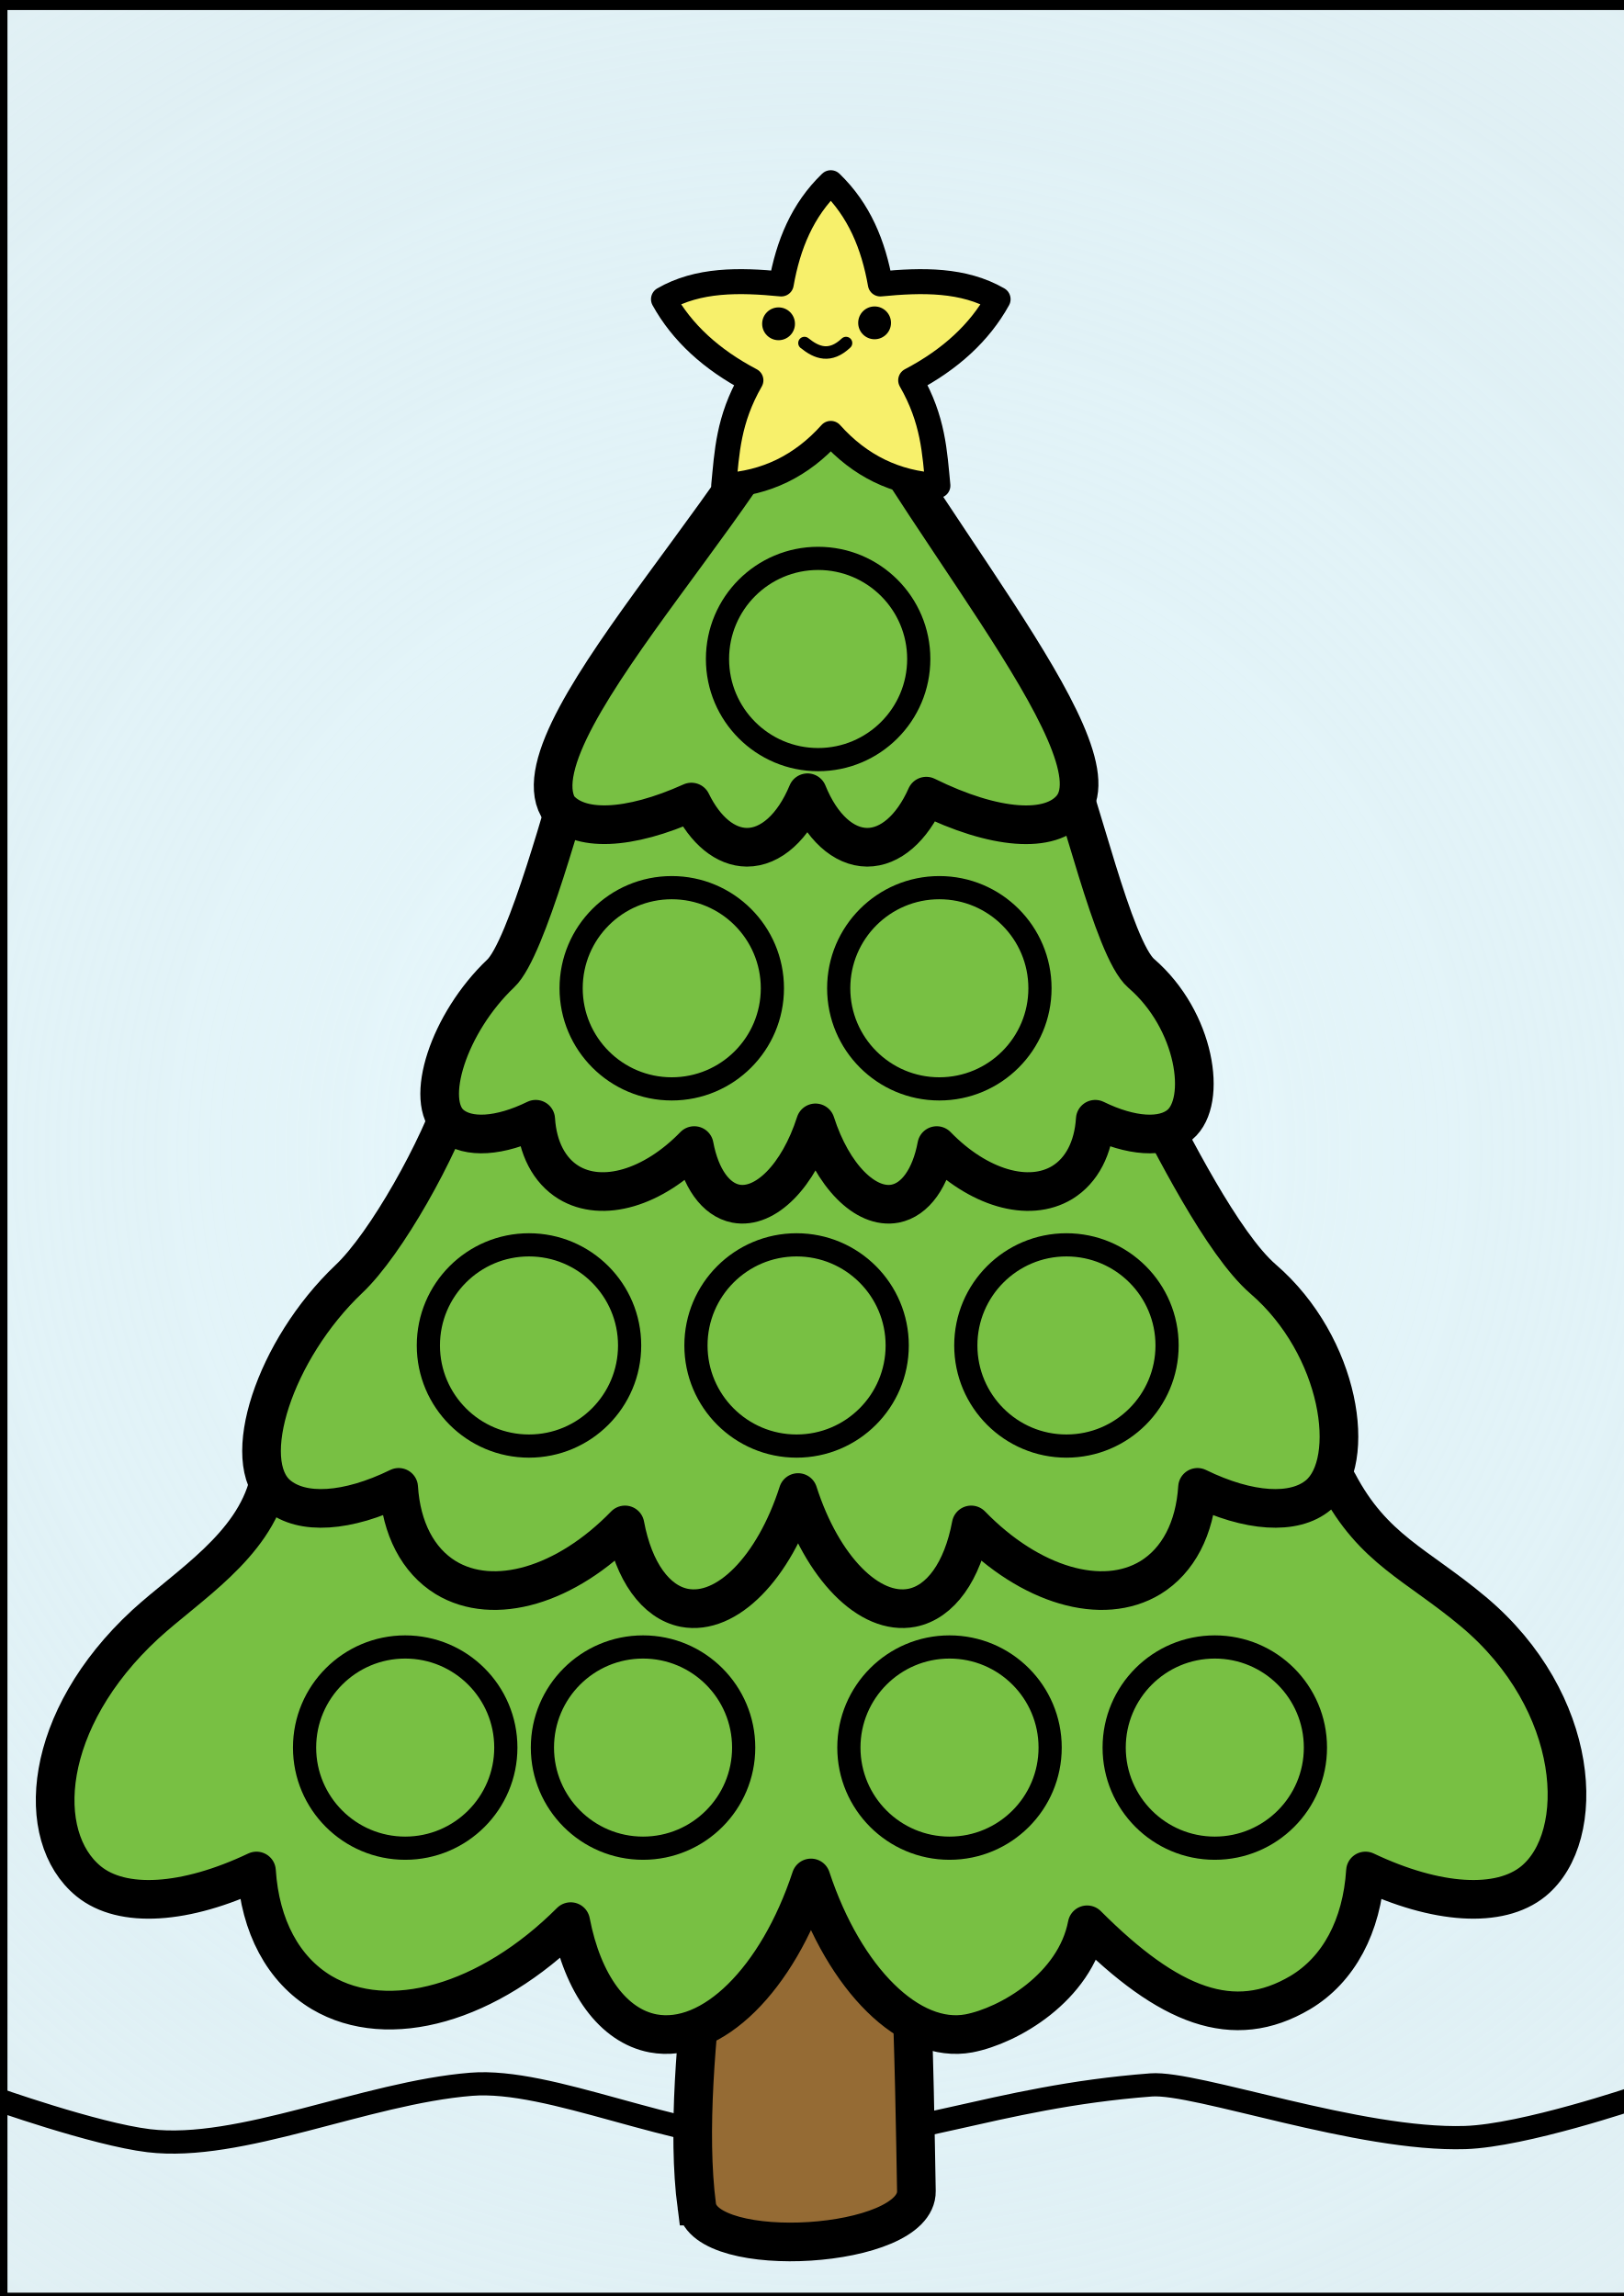
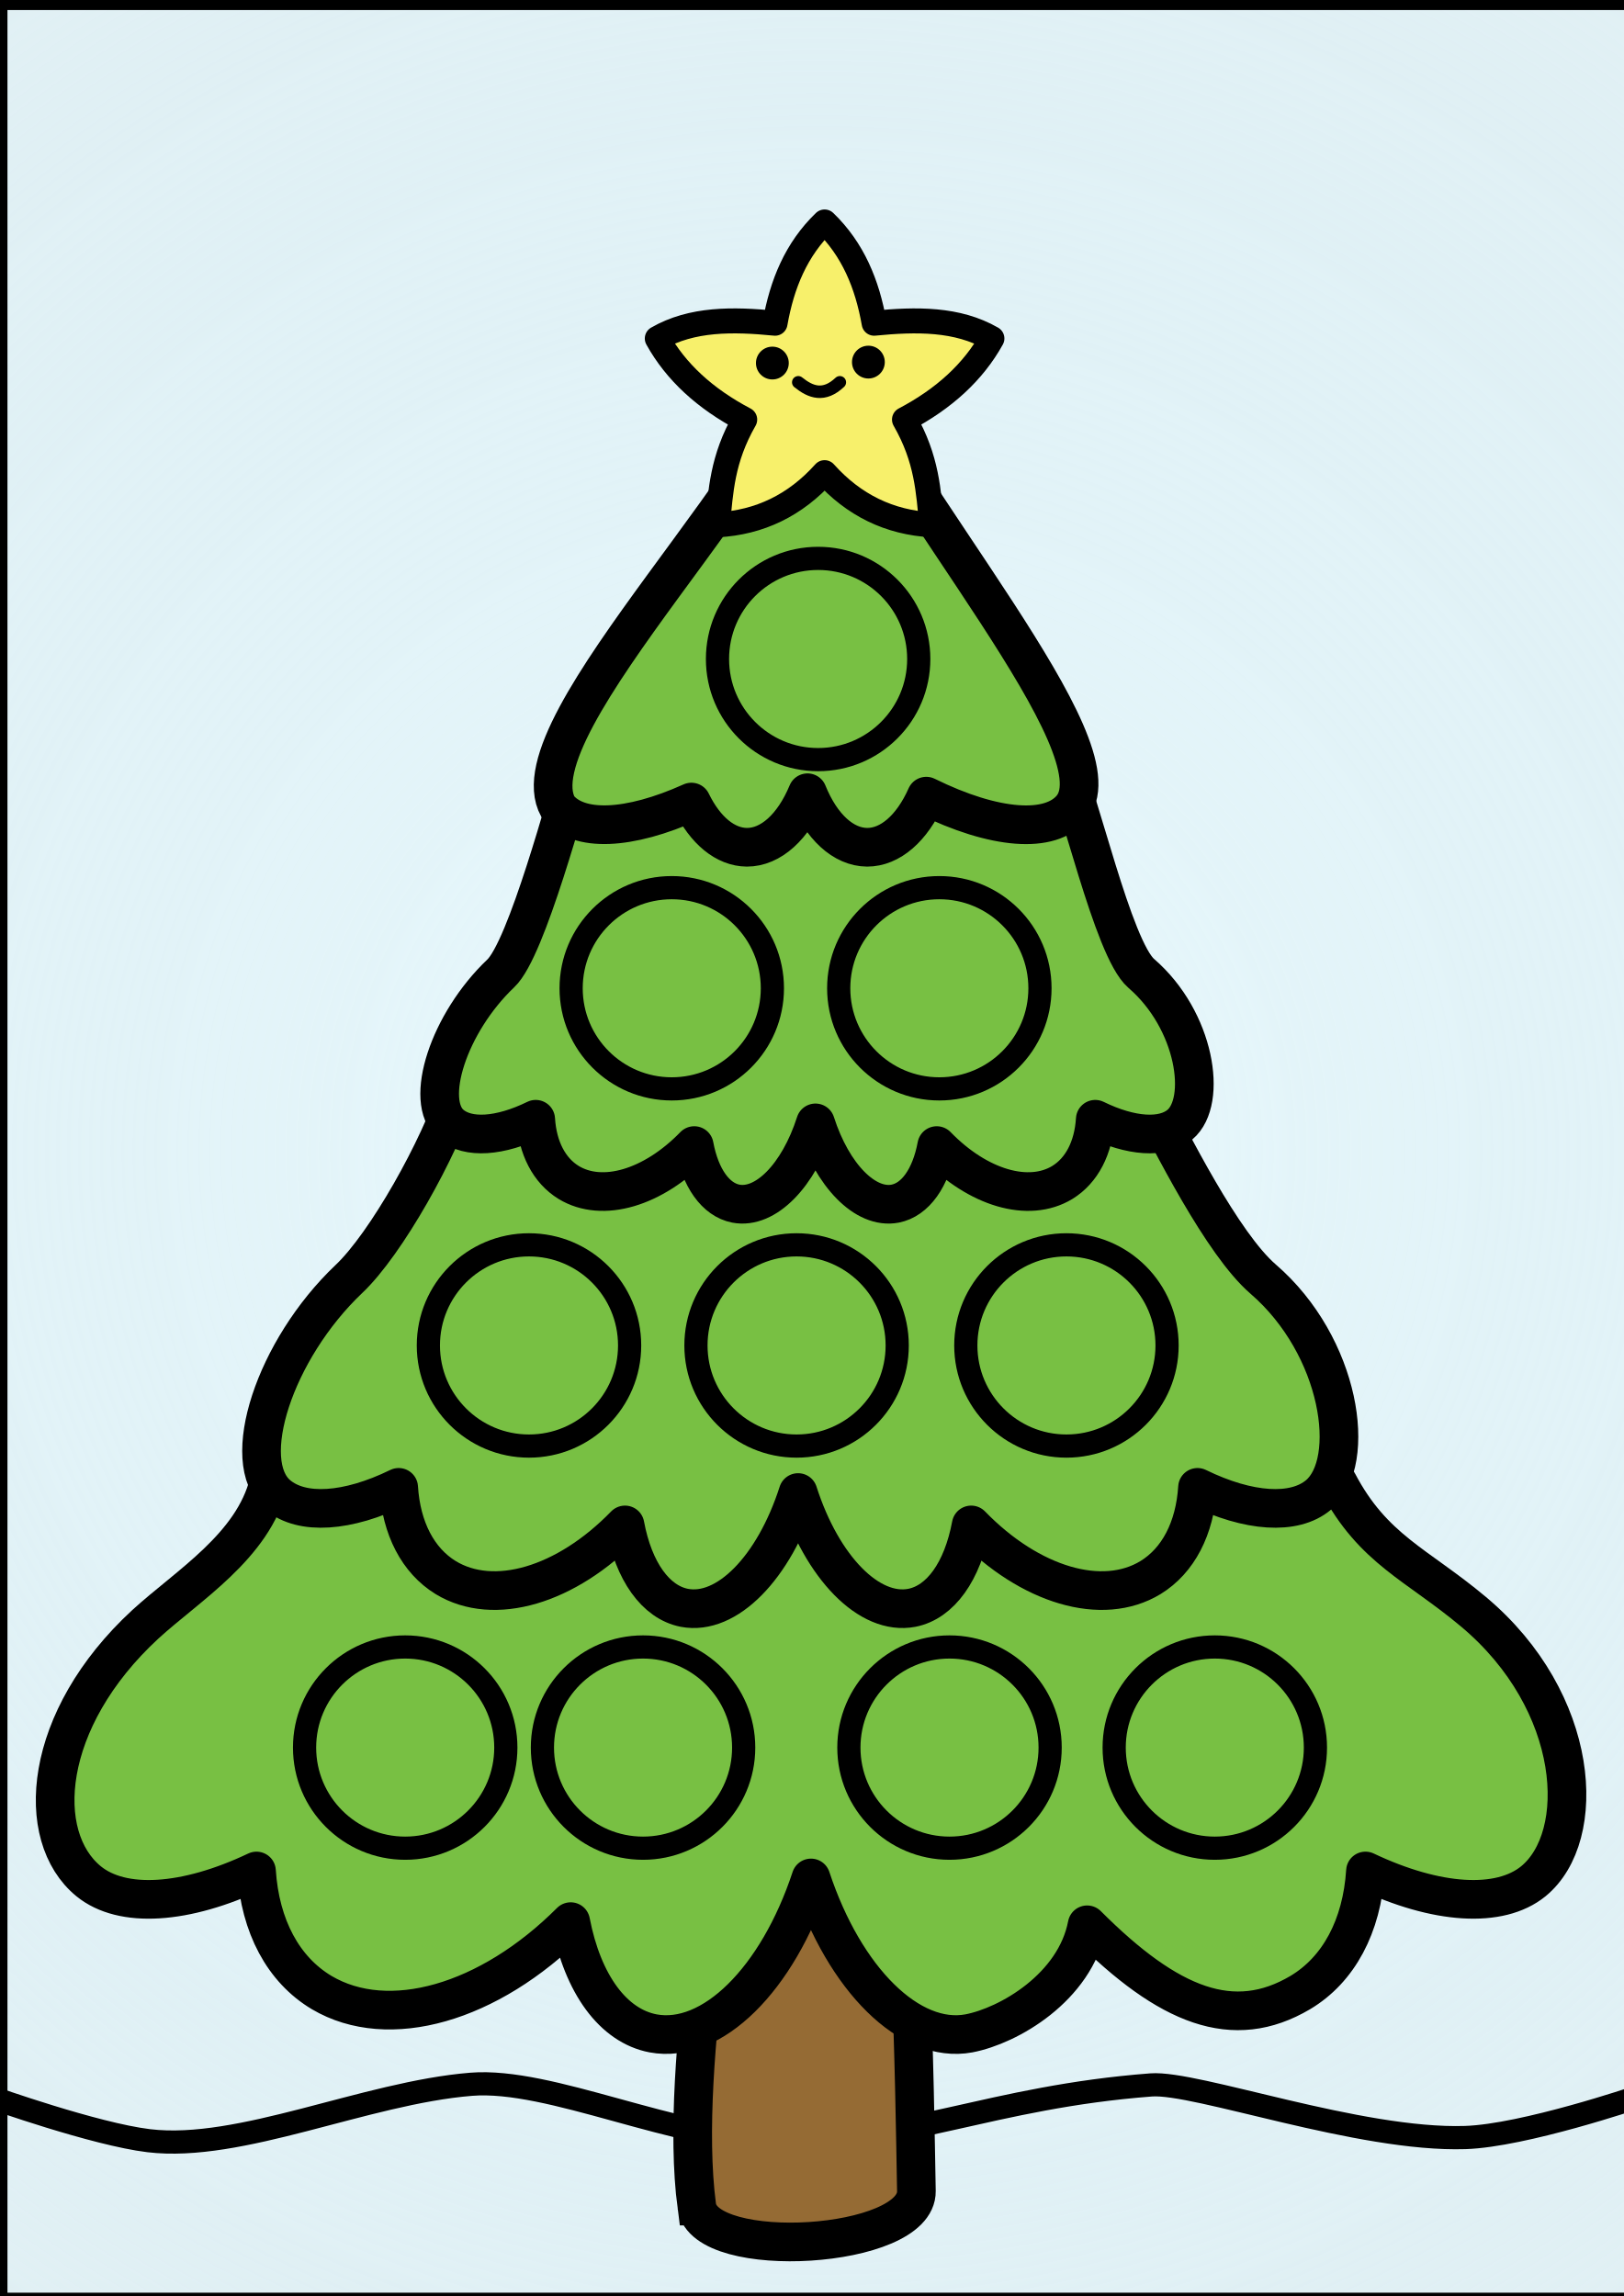
<svg xmlns="http://www.w3.org/2000/svg" xmlns:xlink="http://www.w3.org/1999/xlink" width="210mm" height="297mm" viewBox="0 0 210 297" version="1.1" id="svg1672">
  <defs id="defs1666">
    <linearGradient id="linearGradient2228">
      <stop style="stop-color:#eaf9fd;stop-opacity:1" offset="0" id="stop2224" />
      <stop style="stop-color:#b7e5f2;stop-opacity:0" offset="1" id="stop2226" />
    </linearGradient>
    <radialGradient xlink:href="#linearGradient2228" id="radialGradient2230" cx="105.839" cy="148.933" fx="105.839" fy="148.933" r="107.873" gradientTransform="matrix(3.353744,-7.517535e-8,7.4397826e-8,3.319057,-249.1173,-345.3833)" gradientUnits="userSpaceOnUse" />
  </defs>
  <g id="layer1">
    <rect style="opacity:1;fill:url(#radialGradient2230);fill-opacity:1;stroke:#000000;stroke-width:3;stroke-linecap:round;stroke-linejoin:round;stroke-miterlimit:4;stroke-dasharray:none;stroke-opacity:1" id="rect1676" width="212.747" height="298.273" x="-0.535" y="-0.204" />
    <path style="fill:none;fill-opacity:0;stroke:#000000;stroke-width:3;stroke-linecap:butt;stroke-linejoin:miter;stroke-miterlimit:4;stroke-dasharray:none;stroke-opacity:1" d="m -1.134,271.298 c 0,0 13.382,4.771 20.377,5.613 11.806,1.421 27.99,-6.186 41.685,-7.299 10.263,-0.833 26.335,7.165 39.839,7.386 16.219,0.265 27.456,-5.726 48.112,-7.302 5.794,-0.442 26.904,7.248 40.628,6.805 7.583,-0.245 22.159,-5.203 22.159,-5.203" id="path2232" />
-     <path style="fill:#956b34;fill-opacity:1;fill-rule:evenodd;stroke:#000000;stroke-width:5;stroke-linecap:butt;stroke-linejoin:miter;stroke-miterlimit:4;stroke-dasharray:none;stroke-opacity:1" d="m 90.118,285.372 c -2.484,-18.869 4.6,-51.568 4.186,-55.758 -0.514,-5.194 19.818,-3.756 20.629,-1.196 2.956,9.333 3.334,41.075 3.588,55.011 0.137,7.53 -27.453,9.154 -28.402,1.943 z" id="path5535" />
-     <path style="fill:#78c043;fill-opacity:1;fill-rule:evenodd;stroke:#000000;stroke-width:5;stroke-linecap:round;stroke-linejoin:round;stroke-miterlimit:4;stroke-dasharray:none;stroke-opacity:1" d="m 34.758,191.798 c -2.032,8.218 -10.434,13.262 -15.959,18.314 -13.359,12.33 -14.432,27.439 -7.335,33.242 4.343,3.538 12.507,3.037 21.71,-1.332 0.463,7.161 3.47,12.769 8.437,15.731 8.641,5.107 21.619,1.407 32.198,-9.18 1.558,8.113 5.513,13.475 10.659,14.454 7.595,1.412 16.075,-6.937 20.42,-20.104 4.345,13.167 12.825,21.516 20.42,20.104 5.147,-0.978 13.739,-5.932 15.296,-14.045 10.579,10.587 18.919,13.878 27.561,8.77 4.967,-2.962 7.975,-8.569 8.437,-15.731 9.203,4.369 17.367,4.87 21.71,1.333 7.096,-5.803 6.198,-23.188 -7.757,-34.879 -7.324,-6.136 -12.947,-8.035 -17.503,-16.678 z" id="path5395" />
-     <path id="path5417" d="m 59.262,140.995 c -2.414,7.541 -9.324,19.918 -14.151,24.464 -9.623,9.147 -14.3,23.621 -9.188,27.926 3.128,2.625 9.009,2.253 15.639,-0.988 0.333,5.312 2.5,9.472 6.077,11.67 6.225,3.789 15.573,1.044 23.194,-6.81 1.122,6.018 3.971,9.997 7.678,10.723 5.471,1.047 11.579,-5.146 14.709,-14.914 3.13,9.768 9.238,15.961 14.709,14.914 3.707,-0.726 6.557,-4.704 7.679,-10.723 7.62,7.854 16.968,10.599 23.193,6.81 3.578,-2.197 5.744,-6.357 6.078,-11.67 6.63,3.241 12.51,3.613 15.639,0.989 5.112,-4.305 2.904,-19.253 -7.148,-27.926 -5.276,-4.552 -11.915,-17.798 -15.197,-24.209 z" style="fill:#78c043;fill-opacity:1;fill-rule:evenodd;stroke:#000000;stroke-width:5;stroke-linecap:round;stroke-linejoin:round;stroke-miterlimit:4;stroke-dasharray:none;stroke-opacity:1" />
    <g id="g6305" transform="matrix(0.4129178,0,0,0.4129178,547.0283,47.71921)">
      <circle r="21.208" cy="349.862" cx="-592.756" id="circle6307" style="opacity:1;fill:#c52617;fill-opacity:1;fill-rule:nonzero;stroke:#000000;stroke-width:5;stroke-linecap:round;stroke-linejoin:round;stroke-miterlimit:4;stroke-dasharray:none;stroke-opacity:1" />
      <path style="opacity:1;fill:#ffffff;fill-opacity:0.294;fill-rule:nonzero;stroke:none;stroke-width:5;stroke-linecap:round;stroke-linejoin:round;stroke-miterlimit:4;stroke-dasharray:none;stroke-opacity:1" d="m -575.915,341.291 c 1.071,2.182 -9.536,-2.58 -16.784,-2.58 -7.248,0 -18.408,6.22 -17.169,3.219 2.73,-6.611 10.166,-10.872 17.414,-10.872 7.248,0 13.982,5.025 16.539,10.233 z" id="path6309" />
    </g>
    <g id="g6315" transform="matrix(0.4129178,0,0,0.4129178,542.5546,49.40607)">
      <circle r="21.208" cy="349.862" cx="-663.214" id="circle6317" style="opacity:1;fill:#5191e6;fill-opacity:1;fill-rule:nonzero;stroke:#000000;stroke-width:5;stroke-linecap:round;stroke-linejoin:round;stroke-miterlimit:4;stroke-dasharray:none;stroke-opacity:1" />
      <path style="opacity:1;fill:#ffffff;fill-opacity:0.294;fill-rule:nonzero;stroke:none;stroke-width:5;stroke-linecap:round;stroke-linejoin:round;stroke-miterlimit:4;stroke-dasharray:none;stroke-opacity:1" d="m -646.373,341.291 c 1.071,2.182 -9.536,-2.58 -16.784,-2.58 -7.248,0 -18.408,6.22 -17.169,3.219 2.73,-6.611 10.166,-10.872 17.414,-10.872 7.248,0 13.982,5.025 16.539,10.233 z" id="path6319" />
    </g>
    <g id="g6325" transform="matrix(0.4129178,0,0,0.4129178,499.9215,71.48834)">
      <circle r="21.208" cy="349.61" cx="-528.864" id="circle6327" style="opacity:1;fill:#ead74d;fill-opacity:1;fill-rule:nonzero;stroke:#000000;stroke-width:5;stroke-linecap:round;stroke-linejoin:round;stroke-miterlimit:4;stroke-dasharray:none;stroke-opacity:1" />
      <path style="opacity:1;fill:#ffffff;fill-opacity:0.294;fill-rule:nonzero;stroke:none;stroke-width:5;stroke-linecap:round;stroke-linejoin:round;stroke-miterlimit:4;stroke-dasharray:none;stroke-opacity:1" d="m -512.023,341.039 c 1.071,2.182 -9.536,-2.58 -16.784,-2.58 -7.248,0 -18.408,6.22 -17.169,3.219 2.73,-6.611 10.166,-10.872 17.414,-10.872 7.248,0 13.982,5.025 16.539,10.233 z" id="path6329" />
    </g>
    <g id="g6331" transform="matrix(0.4129178,0,0,0.4129178,560.8239,111.2058)">
      <circle r="21.208" cy="349.862" cx="-663.214" id="circle6333" style="opacity:1;fill:#5191e6;fill-opacity:1;fill-rule:nonzero;stroke:#000000;stroke-width:5;stroke-linecap:round;stroke-linejoin:round;stroke-miterlimit:4;stroke-dasharray:none;stroke-opacity:1" />
      <path style="opacity:1;fill:#ffffff;fill-opacity:0.294;fill-rule:nonzero;stroke:none;stroke-width:5;stroke-linecap:round;stroke-linejoin:round;stroke-miterlimit:4;stroke-dasharray:none;stroke-opacity:1" d="m -646.373,341.291 c 1.071,2.182 -9.536,-2.58 -16.784,-2.58 -7.248,0 -18.408,6.22 -17.169,3.219 2.73,-6.611 10.166,-10.872 17.414,-10.872 7.248,0 13.982,5.025 16.539,10.233 z" id="path6335" />
    </g>
    <g id="g6341" transform="matrix(0.4129178,0,0,0.4129178,623.8279,82.03986)">
      <circle style="opacity:1;fill:#e6517e;fill-opacity:1;fill-rule:nonzero;stroke:#000000;stroke-width:5;stroke-linecap:round;stroke-linejoin:round;stroke-miterlimit:4;stroke-dasharray:none;stroke-opacity:1" id="circle6343" cx="-629.374" cy="422.341" r="21.208" />
      <path id="path6345" d="m -612.533,413.77 c 1.071,2.182 -9.536,-2.58 -16.784,-2.58 -7.248,0 -18.408,6.22 -17.169,3.219 2.73,-6.611 10.166,-10.872 17.414,-10.872 7.248,0 13.982,5.025 16.539,10.233 z" style="opacity:1;fill:#ffffff;fill-opacity:0.294;fill-rule:nonzero;stroke:none;stroke-width:5;stroke-linecap:round;stroke-linejoin:round;stroke-miterlimit:4;stroke-dasharray:none;stroke-opacity:1" />
    </g>
    <g id="g6351" transform="matrix(0.4129178,0,0,0.4129178,552.5656,72.56849)">
      <circle style="opacity:1;fill:#3b8627;fill-opacity:1;fill-rule:nonzero;stroke:#000000;stroke-width:5;stroke-linecap:round;stroke-linejoin:round;stroke-miterlimit:4;stroke-dasharray:none;stroke-opacity:1" id="circle6353" cx="-544.774" cy="423.856" r="21.208" />
      <path id="path6355" d="m -527.933,415.285 c 1.071,2.182 -9.536,-2.58 -16.784,-2.58 -7.248,0 -18.408,6.22 -17.169,3.219 2.73,-6.611 10.166,-10.872 17.414,-10.872 7.248,0 13.982,5.025 16.539,10.233 z" style="opacity:1;fill:#ffffff;fill-opacity:0.294;fill-rule:nonzero;stroke:none;stroke-width:5;stroke-linecap:round;stroke-linejoin:round;stroke-miterlimit:4;stroke-dasharray:none;stroke-opacity:1" />
    </g>
    <g id="g6357" transform="matrix(0.4129178,0,0,0.4129178,465.2629,97.34356)">
      <circle r="21.208" cy="349.61" cx="-528.864" id="circle6359" style="opacity:1;fill:#ead74d;fill-opacity:1;fill-rule:nonzero;stroke:#000000;stroke-width:5;stroke-linecap:round;stroke-linejoin:round;stroke-miterlimit:4;stroke-dasharray:none;stroke-opacity:1" />
      <path style="opacity:1;fill:#ffffff;fill-opacity:0.294;fill-rule:nonzero;stroke:none;stroke-width:5;stroke-linecap:round;stroke-linejoin:round;stroke-miterlimit:4;stroke-dasharray:none;stroke-opacity:1" d="m -512.023,341.039 c 1.071,2.182 -9.536,-2.58 -16.784,-2.58 -7.248,0 -18.408,6.22 -17.169,3.219 2.73,-6.611 10.166,-10.872 17.414,-10.872 7.248,0 13.982,5.025 16.539,10.233 z" id="path6361" />
    </g>
    <circle style="opacity:1;fill:none;fill-opacity:0;stroke:#000000;stroke-width:5;stroke-linecap:round;stroke-linejoin:round;stroke-miterlimit:4;stroke-dasharray:none;stroke-opacity:1" id="path2470" cx="-120.196" cy="81.554" r="16.631" />
-     <path style="fill:#78c043;fill-opacity:1;fill-rule:evenodd;stroke:#000000;stroke-width:5;stroke-linecap:round;stroke-linejoin:round;stroke-miterlimit:4;stroke-dasharray:none;stroke-opacity:1" d="m 74.938,98.055 c -1.691,5.282 -6.789,24.673 -10.17,27.857 -6.74,6.407 -10.016,16.546 -6.436,19.561 2.191,1.838 6.31,1.578 10.954,-0.692 0.233,3.721 1.751,6.635 4.257,8.174 4.36,2.654 10.908,0.731 16.246,-4.77 0.786,4.215 2.781,7.002 5.378,7.511 3.832,0.734 8.111,-3.605 10.303,-10.446 2.192,6.842 6.471,11.18 10.303,10.447 2.597,-0.508 4.592,-3.295 5.379,-7.511 5.338,5.501 11.885,7.424 16.245,4.77 2.506,-1.539 4.024,-4.453 4.257,-8.174 4.644,2.27 8.763,2.531 10.954,0.692 3.581,-3.015 2.034,-13.486 -5.007,-19.561 -3.696,-3.188 -8.088,-23.188 -10.387,-27.679 z" id="path2472" />
-     <path id="path6434" d="m 105.921,42.024 c -2.818,17.493 -39.673,51.766 -33.739,62.388 2.595,3.246 9.116,2.995 17.24,-0.662 1.802,3.701 4.415,5.831 7.178,5.849 3.082,0.005 5.995,-2.617 7.838,-7.054 1.784,4.416 4.648,7.035 7.715,7.054 2.972,0.004 5.792,-2.437 7.646,-6.612 8.835,4.361 16.101,4.91 18.877,1.425 6.173,-8.04 -21.398,-38.467 -32.755,-62.388 z" style="fill:#78c043;fill-opacity:1;fill-rule:evenodd;stroke:#000000;stroke-width:5;stroke-linecap:round;stroke-linejoin:round;stroke-miterlimit:4;stroke-dasharray:none;stroke-opacity:1" />
-     <g id="g2468" transform="matrix(0.7825557,0,0,0.7825557,21.58274,10.52108)">
-       <path d="m 117.916,33.494 c 6.96,-0.682 13.739,-0.778 19.462,2.523 -3.057,5.523 -7.915,9.966 -14.448,13.403 3.761,6.554 3.957,11.921 4.498,17.402 -6.98,-0.389 -12.868,-3.233 -17.701,-8.627 -4.833,5.394 -10.721,8.238 -17.701,8.627 0.541,-5.481 0.737,-10.847 4.498,-17.402 -6.533,-3.438 -11.391,-7.88 -14.448,-13.403 5.724,-3.302 12.502,-3.206 19.462,-2.523 1.138,-6.464 3.494,-12.217 8.189,-16.738 4.695,4.521 7.051,10.274 8.189,16.738 z" style="fill:#f7f06b;fill-opacity:1;fill-rule:evenodd;stroke:#000000;stroke-width:4.129;stroke-linecap:round;stroke-linejoin:round;stroke-miterlimit:4;stroke-dasharray:none;stroke-opacity:1" id="path5486" />
-       <circle r="2.711" cy="40.079" cx="101.094" id="path5494" style="opacity:1;fill:#000000;fill-opacity:1;fill-rule:nonzero;stroke:none;stroke-width:4.129;stroke-linecap:round;stroke-linejoin:round;stroke-miterlimit:4;stroke-dasharray:none;stroke-opacity:1" />
-       <circle transform="scale(-1,1)" style="opacity:1;fill:#000000;fill-opacity:1;fill-rule:nonzero;stroke:none;stroke-width:4.129;stroke-linecap:round;stroke-linejoin:round;stroke-miterlimit:4;stroke-dasharray:none;stroke-opacity:1" id="circle5509" cx="-116.965" cy="39.922" r="2.711" />
-       <path id="path5521" d="m 105.375,43.259 c 2.067,1.674 4.252,2.465 6.871,0" style="fill:none;fill-opacity:1;fill-rule:evenodd;stroke:#000000;stroke-width:2.065;stroke-linecap:round;stroke-linejoin:miter;stroke-miterlimit:4;stroke-dasharray:none;stroke-opacity:1" />
+     <g id="g73">
+       <path id="path5535" d="m 90.118,285.372 c -2.484,-18.869 4.6,-51.568 4.186,-55.758 -0.514,-5.194 19.818,-3.756 20.629,-1.196 2.956,9.333 3.334,41.075 3.588,55.011 0.137,7.53 -27.453,9.154 -28.402,1.943 z" style="fill:#956b34;fill-opacity:1;fill-rule:evenodd;stroke:#000000;stroke-width:5;stroke-linecap:butt;stroke-linejoin:miter;stroke-miterlimit:4;stroke-dasharray:none;stroke-opacity:1" />
+       <path id="path5395" d="m 34.758,191.798 c -2.032,8.218 -10.434,13.262 -15.959,18.314 -13.359,12.33 -14.432,27.439 -7.335,33.242 4.343,3.538 12.507,3.037 21.71,-1.332 0.463,7.161 3.47,12.769 8.437,15.731 8.641,5.107 21.619,1.407 32.198,-9.18 1.558,8.113 5.513,13.475 10.659,14.454 7.595,1.412 16.075,-6.937 20.42,-20.104 4.345,13.167 12.825,21.516 20.42,20.104 5.147,-0.978 13.739,-5.932 15.296,-14.045 10.579,10.587 18.919,13.878 27.561,8.77 4.967,-2.962 7.975,-8.569 8.437,-15.731 9.203,4.369 17.367,4.87 21.71,1.333 7.096,-5.803 6.198,-23.188 -7.757,-34.879 -7.324,-6.136 -12.947,-8.035 -17.503,-16.678 z" style="fill:#78c043;fill-opacity:1;fill-rule:evenodd;stroke:#000000;stroke-width:5;stroke-linecap:round;stroke-linejoin:round;stroke-miterlimit:4;stroke-dasharray:none;stroke-opacity:1" />
+       <path style="fill:#78c043;fill-opacity:1;fill-rule:evenodd;stroke:#000000;stroke-width:5;stroke-linecap:round;stroke-linejoin:round;stroke-miterlimit:4;stroke-dasharray:none;stroke-opacity:1" d="m 59.262,140.995 c -2.414,7.541 -9.324,19.918 -14.151,24.464 -9.623,9.147 -14.3,23.621 -9.188,27.926 3.128,2.625 9.009,2.253 15.639,-0.988 0.333,5.312 2.5,9.472 6.077,11.67 6.225,3.789 15.573,1.044 23.194,-6.81 1.122,6.018 3.971,9.997 7.678,10.723 5.471,1.047 11.579,-5.146 14.709,-14.914 3.13,9.768 9.238,15.961 14.709,14.914 3.707,-0.726 6.557,-4.704 7.679,-10.723 7.62,7.854 16.968,10.599 23.193,6.81 3.578,-2.197 5.744,-6.357 6.078,-11.67 6.63,3.241 12.51,3.613 15.639,0.989 5.112,-4.305 2.904,-19.253 -7.148,-27.926 -5.276,-4.552 -11.915,-17.798 -15.197,-24.209 z" id="path5417" />
+       <path id="path2472" d="m 74.938,98.055 c -1.691,5.282 -6.789,24.673 -10.17,27.857 -6.74,6.407 -10.016,16.546 -6.436,19.561 2.191,1.838 6.31,1.578 10.954,-0.692 0.233,3.721 1.751,6.635 4.257,8.174 4.36,2.654 10.908,0.731 16.246,-4.77 0.786,4.215 2.781,7.002 5.378,7.511 3.832,0.734 8.111,-3.605 10.303,-10.446 2.192,6.842 6.471,11.18 10.303,10.447 2.597,-0.508 4.592,-3.295 5.379,-7.511 5.338,5.501 11.885,7.424 16.245,4.77 2.506,-1.539 4.024,-4.453 4.257,-8.174 4.644,2.27 8.763,2.531 10.954,0.692 3.581,-3.015 2.034,-13.486 -5.007,-19.561 -3.696,-3.188 -8.088,-23.188 -10.387,-27.679 z" style="fill:#78c043;fill-opacity:1;fill-rule:evenodd;stroke:#000000;stroke-width:5;stroke-linecap:round;stroke-linejoin:round;stroke-miterlimit:4;stroke-dasharray:none;stroke-opacity:1" />
+       <path style="fill:#78c043;fill-opacity:1;fill-rule:evenodd;stroke:#000000;stroke-width:5;stroke-linecap:round;stroke-linejoin:round;stroke-miterlimit:4;stroke-dasharray:none;stroke-opacity:1" d="m 105.921,42.024 c -2.818,17.493 -39.673,51.766 -33.739,62.388 2.595,3.246 9.116,2.995 17.24,-0.662 1.802,3.701 4.415,5.831 7.178,5.849 3.082,0.005 5.995,-2.617 7.838,-7.054 1.784,4.416 4.648,7.035 7.715,7.054 2.972,0.004 5.792,-2.437 7.646,-6.612 8.835,4.361 16.101,4.91 18.877,1.425 6.173,-8.04 -21.398,-38.467 -32.755,-62.388 z" id="path6434" />
+       <g transform="matrix(0.7825557,0,0,0.7825557,20.78094,15.5992)" id="g2468">
+         <path id="path5486" style="fill:#f7f06b;fill-opacity:1;fill-rule:evenodd;stroke:#000000;stroke-width:4.129;stroke-linecap:round;stroke-linejoin:round;stroke-miterlimit:4;stroke-dasharray:none;stroke-opacity:1" d="m 117.916,33.494 c 6.96,-0.682 13.739,-0.778 19.462,2.523 -3.057,5.523 -7.915,9.966 -14.448,13.403 3.761,6.554 3.957,11.921 4.498,17.402 -6.98,-0.389 -12.868,-3.233 -17.701,-8.627 -4.833,5.394 -10.721,8.238 -17.701,8.627 0.541,-5.481 0.737,-10.847 4.498,-17.402 -6.533,-3.438 -11.391,-7.88 -14.448,-13.403 5.724,-3.302 12.502,-3.206 19.462,-2.523 1.138,-6.464 3.494,-12.217 8.189,-16.738 4.695,4.521 7.051,10.274 8.189,16.738 z" />
+         <circle style="opacity:1;fill:#000000;fill-opacity:1;fill-rule:nonzero;stroke:none;stroke-width:4.129;stroke-linecap:round;stroke-linejoin:round;stroke-miterlimit:4;stroke-dasharray:none;stroke-opacity:1" id="path5494" cx="101.094" cy="40.079" r="2.711" />
+         <circle r="2.711" cy="39.922" cx="-116.965" id="circle5509" style="opacity:1;fill:#000000;fill-opacity:1;fill-rule:nonzero;stroke:none;stroke-width:4.129;stroke-linecap:round;stroke-linejoin:round;stroke-miterlimit:4;stroke-dasharray:none;stroke-opacity:1" transform="scale(-1,1)" />
+         <path style="fill:none;fill-opacity:1;fill-rule:evenodd;stroke:#000000;stroke-width:2.065;stroke-linecap:round;stroke-linejoin:miter;stroke-miterlimit:4;stroke-dasharray:none;stroke-opacity:1" d="m 105.375,43.259 c 2.067,1.674 4.252,2.465 6.871,0" id="path5521" />
+       </g>
    </g>
    <circle r="13.015" cy="85.245" cx="105.811" id="circle2480" style="opacity:1;fill:none;fill-opacity:0;stroke:#000000;stroke-width:3;stroke-linecap:round;stroke-linejoin:round;stroke-miterlimit:4;stroke-dasharray:none;stroke-opacity:1" />
    <circle style="opacity:1;fill:none;fill-opacity:0;stroke:#000000;stroke-width:3;stroke-linecap:round;stroke-linejoin:round;stroke-miterlimit:4;stroke-dasharray:none;stroke-opacity:1" id="circle2482" cx="86.881" cy="127.838" r="13.015" />
    <circle r="13.015" cy="127.838" cx="121.488" id="circle2484" style="opacity:1;fill:none;fill-opacity:0;stroke:#000000;stroke-width:3;stroke-linecap:round;stroke-linejoin:round;stroke-miterlimit:4;stroke-dasharray:none;stroke-opacity:1" />
    <circle style="opacity:1;fill:none;fill-opacity:0;stroke:#000000;stroke-width:3;stroke-linecap:round;stroke-linejoin:round;stroke-miterlimit:4;stroke-dasharray:none;stroke-opacity:1" id="circle2486" cx="68.417" cy="174.042" r="13.015" />
    <circle r="13.015" cy="174.042" cx="103.025" id="circle2488" style="opacity:1;fill:none;fill-opacity:0;stroke:#000000;stroke-width:3;stroke-linecap:round;stroke-linejoin:round;stroke-miterlimit:4;stroke-dasharray:none;stroke-opacity:1" />
    <circle style="opacity:1;fill:none;fill-opacity:0;stroke:#000000;stroke-width:3;stroke-linecap:round;stroke-linejoin:round;stroke-miterlimit:4;stroke-dasharray:none;stroke-opacity:1" id="circle2490" cx="137.927" cy="174.042" r="13.015" />
    <circle r="13.015" cy="226.059" cx="52.406" id="circle2492" style="opacity:1;fill:none;fill-opacity:0;stroke:#000000;stroke-width:3;stroke-linecap:round;stroke-linejoin:round;stroke-miterlimit:4;stroke-dasharray:none;stroke-opacity:1" />
    <circle style="opacity:1;fill:none;fill-opacity:0;stroke:#000000;stroke-width:3;stroke-linecap:round;stroke-linejoin:round;stroke-miterlimit:4;stroke-dasharray:none;stroke-opacity:1" id="circle2494" cx="83.168" cy="226.059" r="13.015" />
    <circle r="13.015" cy="226.059" cx="122.804" id="circle2496" style="opacity:1;fill:none;fill-opacity:0;stroke:#000000;stroke-width:3;stroke-linecap:round;stroke-linejoin:round;stroke-miterlimit:4;stroke-dasharray:none;stroke-opacity:1" />
    <circle style="opacity:1;fill:none;fill-opacity:0;stroke:#000000;stroke-width:3;stroke-linecap:round;stroke-linejoin:round;stroke-miterlimit:4;stroke-dasharray:none;stroke-opacity:1" id="circle2498" cx="157.115" cy="226.059" r="13.015" />
+     <g id="g124">
+       <path style="fill:#956b34;fill-opacity:1;fill-rule:evenodd;stroke:#000000;stroke-width:5;stroke-linecap:butt;stroke-linejoin:miter;stroke-miterlimit:4;stroke-dasharray:none;stroke-opacity:1" d="m -265.18,264.205 c -2.484,-18.869 4.6,-51.568 4.186,-55.758 -0.514,-5.194 19.818,-3.756 20.629,-1.196 2.956,9.333 3.334,41.075 3.588,55.011 0.137,7.53 -27.453,9.154 -28.402,1.943 z" id="path75" />
+       <path style="fill:#78c043;fill-opacity:1;fill-rule:evenodd;stroke:#000000;stroke-width:5.172;stroke-linecap:round;stroke-linejoin:round;stroke-miterlimit:4;stroke-dasharray:none;stroke-opacity:1" d="m -308.599,150.031 c -1.687,10.59 -8.663,17.089 -13.25,23.599 -11.091,15.888 -11.982,35.357 -6.09,42.835 3.606,4.559 10.383,3.913 18.024,-1.716 0.384,9.227 2.881,16.453 7.004,20.27 7.174,6.581 17.949,1.813 26.732,-11.83 1.293,10.454 4.577,17.364 8.849,18.625 6.305,1.819 13.346,-8.939 16.953,-25.905 3.607,16.967 10.648,27.725 16.953,25.906 4.273,-1.261 11.406,-7.644 12.7,-18.098 8.783,13.642 15.708,17.883 22.882,11.301 4.124,-3.816 6.621,-11.042 7.005,-20.27 7.641,5.63 14.418,6.275 18.024,1.717 5.892,-7.477 5.146,-29.88 -6.44,-44.944 -6.081,-7.907 -10.749,-10.353 -14.532,-21.491 z" id="path77" />
+       <path id="path79" d="m -288.255,84.568 c -2.004,9.718 -7.741,25.665 -11.749,31.523 -7.989,11.786 -11.872,30.438 -7.628,35.985 2.597,3.382 7.48,2.903 12.984,-1.273 0.277,6.845 2.075,12.206 5.046,15.037 5.168,4.882 12.929,1.345 19.256,-8.776 0.932,7.755 3.297,12.881 6.375,13.817 4.542,1.35 9.614,-6.631 12.212,-19.217 2.598,12.586 7.67,20.567 12.212,19.218 3.078,-0.935 5.443,-6.062 6.375,-13.817 6.327,10.121 14.088,13.657 19.256,8.775 2.97,-2.831 4.769,-8.192 5.046,-15.037 5.504,4.176 10.386,4.655 12.984,1.274 4.244,-5.547 2.411,-24.809 -5.935,-35.985 -4.38,-5.866 -9.892,-22.934 -12.617,-31.196 z" style="fill:#78c043;fill-opacity:1;fill-rule:evenodd;stroke:#000000;stroke-width:5.172;stroke-linecap:round;stroke-linejoin:round;stroke-miterlimit:4;stroke-dasharray:none;stroke-opacity:1" />
+       <path style="fill:#78c043;fill-opacity:1;fill-rule:evenodd;stroke:#000000;stroke-width:5.172;stroke-linecap:round;stroke-linejoin:round;stroke-miterlimit:4;stroke-dasharray:none;stroke-opacity:1" d="m -275.24,29.236 c -1.404,6.807 -5.636,31.793 -8.444,35.896 -5.596,8.256 -8.316,21.32 -5.343,25.206 1.819,2.369 5.239,2.034 9.094,-0.892 0.194,4.795 1.454,8.549 3.534,10.533 3.62,3.42 9.056,0.942 13.488,-6.147 0.653,5.432 2.309,9.023 4.465,9.678 3.182,0.945 6.734,-4.645 8.554,-13.461 1.82,8.816 5.372,14.406 8.554,13.461 2.156,-0.655 3.813,-4.246 4.465,-9.678 4.432,7.089 9.868,9.566 13.487,6.146 2.081,-1.983 3.341,-5.738 3.534,-10.533 3.855,2.925 7.275,3.261 9.094,0.892 2.973,-3.885 1.689,-17.378 -4.157,-25.206 -3.068,-4.109 -6.715,-29.879 -8.623,-35.666 z" id="path81" />
+       <path id="path83" d="m -249.517,-42.964 c -2.34,22.541 -32.938,66.705 -28.011,80.391 2.154,4.183 7.568,3.86 14.313,-0.853 1.496,4.769 3.666,7.513 5.959,7.537 2.559,0.006 4.977,-3.372 6.508,-9.09 1.481,5.69 3.859,9.065 6.405,9.09 2.467,0.005 4.809,-3.14 6.348,-8.521 7.335,5.62 13.368,6.327 15.672,1.837 5.125,-10.36 -17.765,-49.568 -27.194,-80.391 z" style="fill:#78c043;fill-opacity:1;fill-rule:evenodd;stroke:#000000;stroke-width:5.172;stroke-linecap:round;stroke-linejoin:round;stroke-miterlimit:4;stroke-dasharray:none;stroke-opacity:1" />
+     </g>
+     <g transform="matrix(0.7825557,0,0,0.7825557,-334.6837,-73.87687)" id="g93">
+       <path id="path85" style="fill:#f7f06b;fill-opacity:1;fill-rule:evenodd;stroke:#000000;stroke-width:4.129;stroke-linecap:round;stroke-linejoin:round;stroke-miterlimit:4;stroke-dasharray:none;stroke-opacity:1" d="m 117.916,33.494 c 6.96,-0.682 13.739,-0.778 19.462,2.523 -3.057,5.523 -7.915,9.966 -14.448,13.403 3.761,6.554 3.957,11.921 4.498,17.402 -6.98,-0.389 -12.868,-3.233 -17.701,-8.627 -4.833,5.394 -10.721,8.238 -17.701,8.627 0.541,-5.481 0.737,-10.847 4.498,-17.402 -6.533,-3.438 -11.391,-7.88 -14.448,-13.403 5.724,-3.302 12.502,-3.206 19.462,-2.523 1.138,-6.464 3.494,-12.217 8.189,-16.738 4.695,4.521 7.051,10.274 8.189,16.738 z" />
+       <circle style="opacity:1;fill:#000000;fill-opacity:1;fill-rule:nonzero;stroke:none;stroke-width:4.129;stroke-linecap:round;stroke-linejoin:round;stroke-miterlimit:4;stroke-dasharray:none;stroke-opacity:1" id="circle87" cx="101.094" cy="40.079" r="2.711" />
+       <circle r="2.711" cy="39.922" cx="-116.965" id="circle89" style="opacity:1;fill:#000000;fill-opacity:1;fill-rule:nonzero;stroke:none;stroke-width:4.129;stroke-linecap:round;stroke-linejoin:round;stroke-miterlimit:4;stroke-dasharray:none;stroke-opacity:1" transform="scale(-1,1)" />
+       <path style="fill:none;fill-opacity:1;fill-rule:evenodd;stroke:#000000;stroke-width:2.065;stroke-linecap:round;stroke-linejoin:miter;stroke-miterlimit:4;stroke-dasharray:none;stroke-opacity:1" d="m 105.375,43.259 c 2.067,1.674 4.252,2.465 6.871,0" id="path91" />
+     </g>
+     <path style="fill:#ffffff;fill-opacity:1;stroke:#000000;stroke-width:5;stroke-miterlimit:4;stroke-dasharray:none;stroke-opacity:1" d="m -392.339,262.982 c 8.835,-11.633 27.609,-11.934 42.216,-11.76 20.121,0.239 37.804,14.93 57.751,17.577 11.607,1.54 30.886,-14.126 46.749,-15.967 10.025,-1.163 24.828,11.634 38.237,13.249 8.828,1.063 20.673,-12.624 32.34,-14.078 8.728,-1.088 25.872,8.082 37.359,10.223 18.047,3.363 22.701,-6.308 29.587,0.756 25.152,25.803 0,57.587 0,57.587 h -284.238 c 0,0 -21.795,-28.892 0,-57.587 z" id="rect75" />
+     <circle r="13.146" cy="13.133" cx="-248.753" id="circle883" style="opacity:1;fill:none;fill-opacity:0;stroke:#000000;stroke-width:5;stroke-linecap:round;stroke-linejoin:round;stroke-miterlimit:4;stroke-dasharray:none;stroke-opacity:1" />
+     <circle r="11.717" cy="190.247" cx="-300.549" id="circle893" style="opacity:1;fill:none;fill-opacity:0;stroke:#000000;stroke-width:5;stroke-linecap:round;stroke-linejoin:round;stroke-miterlimit:4;stroke-dasharray:none;stroke-opacity:1" />
+     <circle style="opacity:1;fill:none;fill-opacity:0;stroke:#000000;stroke-width:5;stroke-linecap:round;stroke-linejoin:round;stroke-miterlimit:4;stroke-dasharray:none;stroke-opacity:1" id="circle895" cx="-265.397" cy="198.373" r="11.717" />
+     <circle r="11.717" cy="188.357" cx="-231.191" id="circle897" style="opacity:1;fill:none;fill-opacity:0;stroke:#000000;stroke-width:5;stroke-linecap:round;stroke-linejoin:round;stroke-miterlimit:4;stroke-dasharray:none;stroke-opacity:1" />
+     <circle r="11.717" cy="124.067" cx="-281.741" id="circle901" style="opacity:1;fill:none;fill-opacity:0;stroke:#000000;stroke-width:5;stroke-linecap:round;stroke-linejoin:round;stroke-miterlimit:4;stroke-dasharray:none;stroke-opacity:1" />
+     <circle style="opacity:1;fill:none;fill-opacity:0;stroke:#000000;stroke-width:5;stroke-linecap:round;stroke-linejoin:round;stroke-miterlimit:4;stroke-dasharray:none;stroke-opacity:1" id="circle903" cx="-249.668" cy="132.085" r="11.717" />
+     <circle r="11.717" cy="118.721" cx="-221.338" id="circle905" style="opacity:1;fill:none;fill-opacity:0;stroke:#000000;stroke-width:5;stroke-linecap:round;stroke-linejoin:round;stroke-miterlimit:4;stroke-dasharray:none;stroke-opacity:1" />
+     <circle style="opacity:1;fill:none;fill-opacity:0;stroke:#000000;stroke-width:5;stroke-linecap:round;stroke-linejoin:round;stroke-miterlimit:4;stroke-dasharray:none;stroke-opacity:1" id="circle907" cx="-263.834" cy="64.733" r="11.717" />
+     <circle r="11.717" cy="72.484" cx="-234.167" id="circle909" style="opacity:1;fill:none;fill-opacity:0;stroke:#000000;stroke-width:5;stroke-linecap:round;stroke-linejoin:round;stroke-miterlimit:4;stroke-dasharray:none;stroke-opacity:1" />
+     <g id="g937">
+       <g transform="translate(-28.86511,-1.202713)" id="g923">
+         <circle style="fill:#ff492b;fill-opacity:1;stroke:#ffffff;stroke-width:1;stroke-miterlimit:4;stroke-dasharray:none;stroke-opacity:1" id="path913" cx="-167.425" cy="193.989" r="13.985" />
+         <circle r="12.243" cy="193.989" cx="-167.425" id="circle919" style="fill:none;fill-opacity:1;stroke:#ffffff;stroke-width:0.875;stroke-miterlimit:4;stroke-dasharray:none;stroke-opacity:1" />
+       </g>
+       <g id="text927" style="font-style:normal;font-weight:normal;font-size:20.583px;line-height:1.25;font-family:sans-serif;letter-spacing:0px;word-spacing:0px;fill:#000000;fill-opacity:1;stroke:none;stroke-width:0.515" aria-label="?">
+         <path id="path929" style="stroke-width:0.515" d="m -191.467,188.534 c 0,0.657 -0.117,1.243 -0.352,1.759 -0.235,0.509 -0.543,0.961 -0.925,1.357 -0.375,0.382 -0.807,0.74 -1.296,1.075 -0.489,0.335 -1.008,0.66 -1.558,0.975 v 2.261 h -1.799 v -3.065 c 0.436,-0.248 0.905,-0.519 1.407,-0.814 0.509,-0.295 0.925,-0.593 1.246,-0.894 0.389,-0.348 0.69,-0.707 0.905,-1.075 0.214,-0.375 0.322,-0.851 0.322,-1.427 0,-0.757 -0.258,-1.32 -0.774,-1.688 -0.509,-0.375 -1.169,-0.563 -1.98,-0.563 -0.724,0 -1.41,0.114 -2.06,0.342 -0.643,0.228 -1.152,0.459 -1.528,0.693 h -0.101 v -1.084 -0.966 c 0.469,-0.181 1.062,-0.342 1.779,-0.482 0.724,-0.147 1.407,-0.221 2.05,-0.221 1.441,0 2.576,0.352 3.407,1.055 0.838,0.697 1.256,1.618 1.256,2.764 z m -3.97,11.447 h -2.05 v -2.121 h 2.05 z" />
+       </g>
+     </g>
+     <g id="g949" transform="translate(68.41369,-1.133929)">
+       <g id="g943" transform="translate(-28.86511,-1.202713)">
+         <circle r="13.985" cy="193.989" cx="-167.425" id="circle939" style="fill:#ff492b;fill-opacity:1;stroke:#ffffff;stroke-width:1;stroke-miterlimit:4;stroke-dasharray:none;stroke-opacity:1" />
+         <circle style="fill:none;fill-opacity:1;stroke:#ffffff;stroke-width:0.875;stroke-miterlimit:4;stroke-dasharray:none;stroke-opacity:1" id="circle941" cx="-167.425" cy="193.989" r="12.243" />
+       </g>
+       <g aria-label="?" style="font-style:normal;font-weight:normal;font-size:20.583px;line-height:1.25;font-family:sans-serif;letter-spacing:0px;word-spacing:0px;fill:#000000;fill-opacity:1;stroke:none;stroke-width:0.515" id="g947">
+         <path d="m -191.467,188.534 c 0,0.657 -0.117,1.243 -0.352,1.759 -0.235,0.509 -0.543,0.961 -0.925,1.357 -0.375,0.382 -0.807,0.74 -1.296,1.075 -0.489,0.335 -1.008,0.66 -1.558,0.975 v 2.261 h -1.799 v -3.065 c 0.436,-0.248 0.905,-0.519 1.407,-0.814 0.509,-0.295 0.925,-0.593 1.246,-0.894 0.389,-0.348 0.69,-0.707 0.905,-1.075 0.214,-0.375 0.322,-0.851 0.322,-1.427 0,-0.757 -0.258,-1.32 -0.774,-1.688 -0.509,-0.375 -1.169,-0.563 -1.98,-0.563 -0.724,0 -1.41,0.114 -2.06,0.342 -0.643,0.228 -1.152,0.459 -1.528,0.693 h -0.101 v -1.084 -0.966 c 0.469,-0.181 1.062,-0.342 1.779,-0.482 0.724,-0.147 1.407,-0.221 2.05,-0.221 1.441,0 2.576,0.352 3.407,1.055 0.838,0.697 1.256,1.618 1.256,2.764 z m -3.97,11.447 h -2.05 v -2.121 h 2.05 z" style="stroke-width:0.515" id="path945" />
+       </g>
+     </g>
  </g>
</svg>
